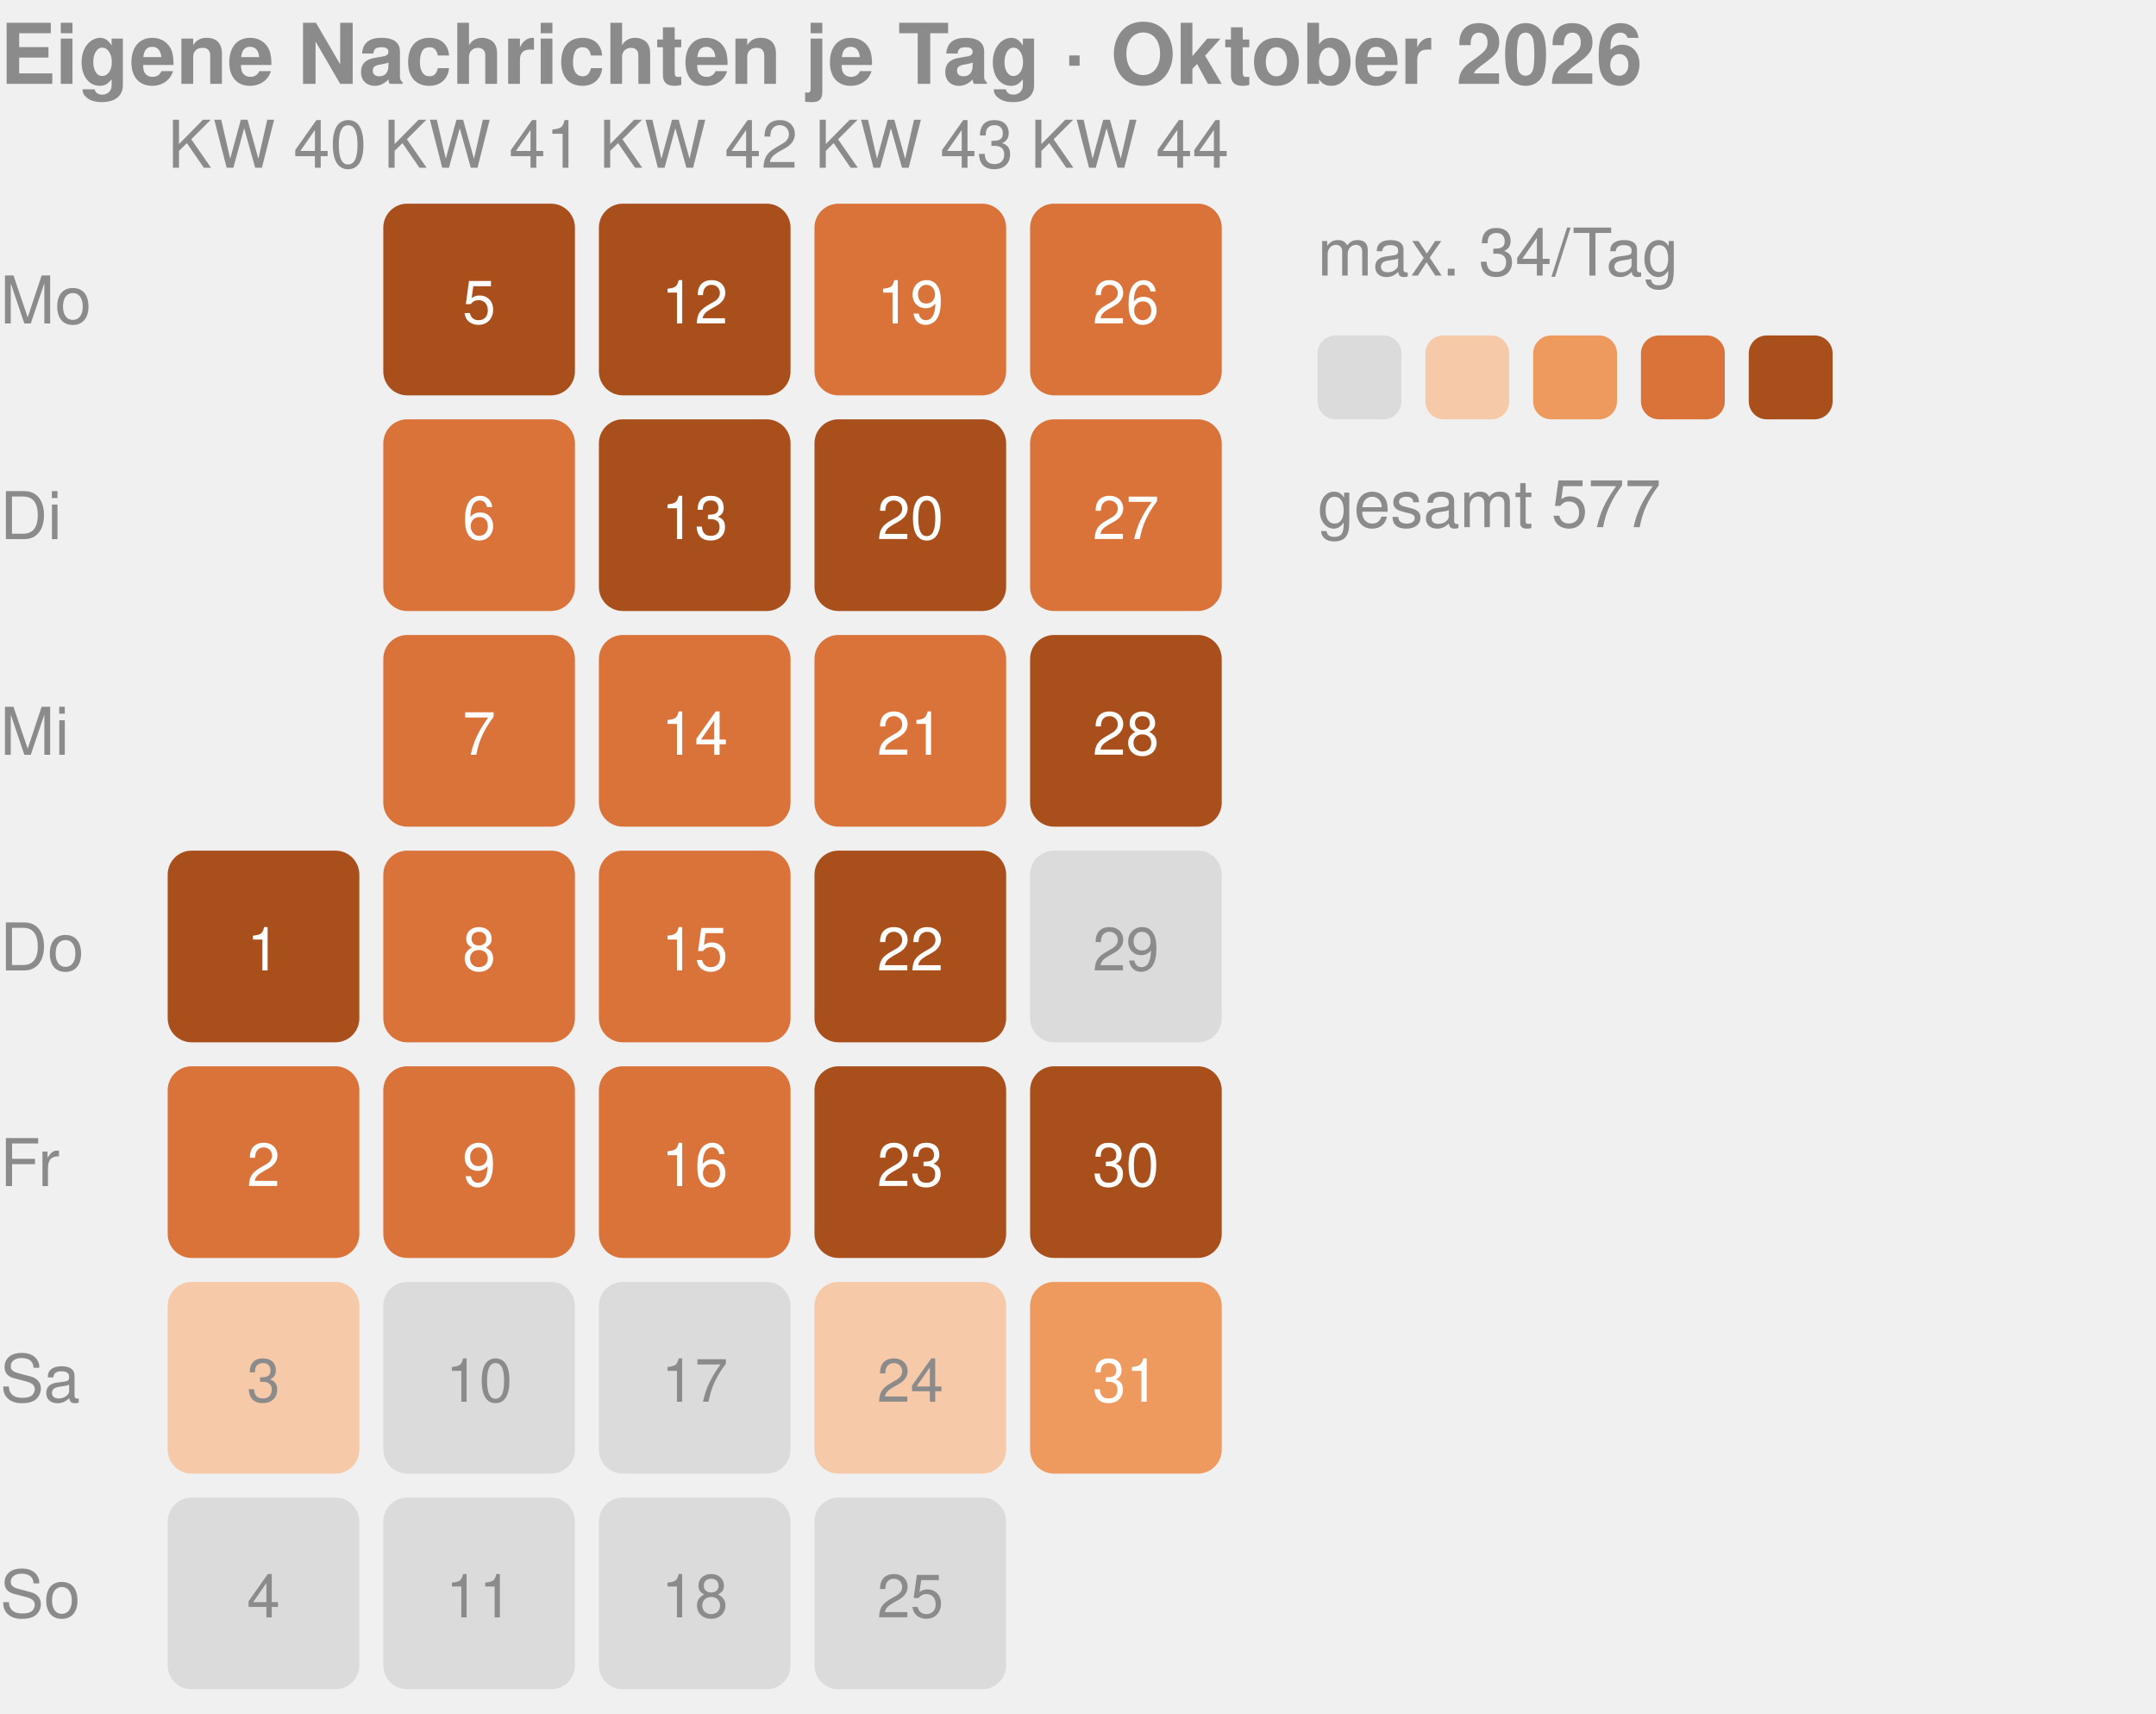
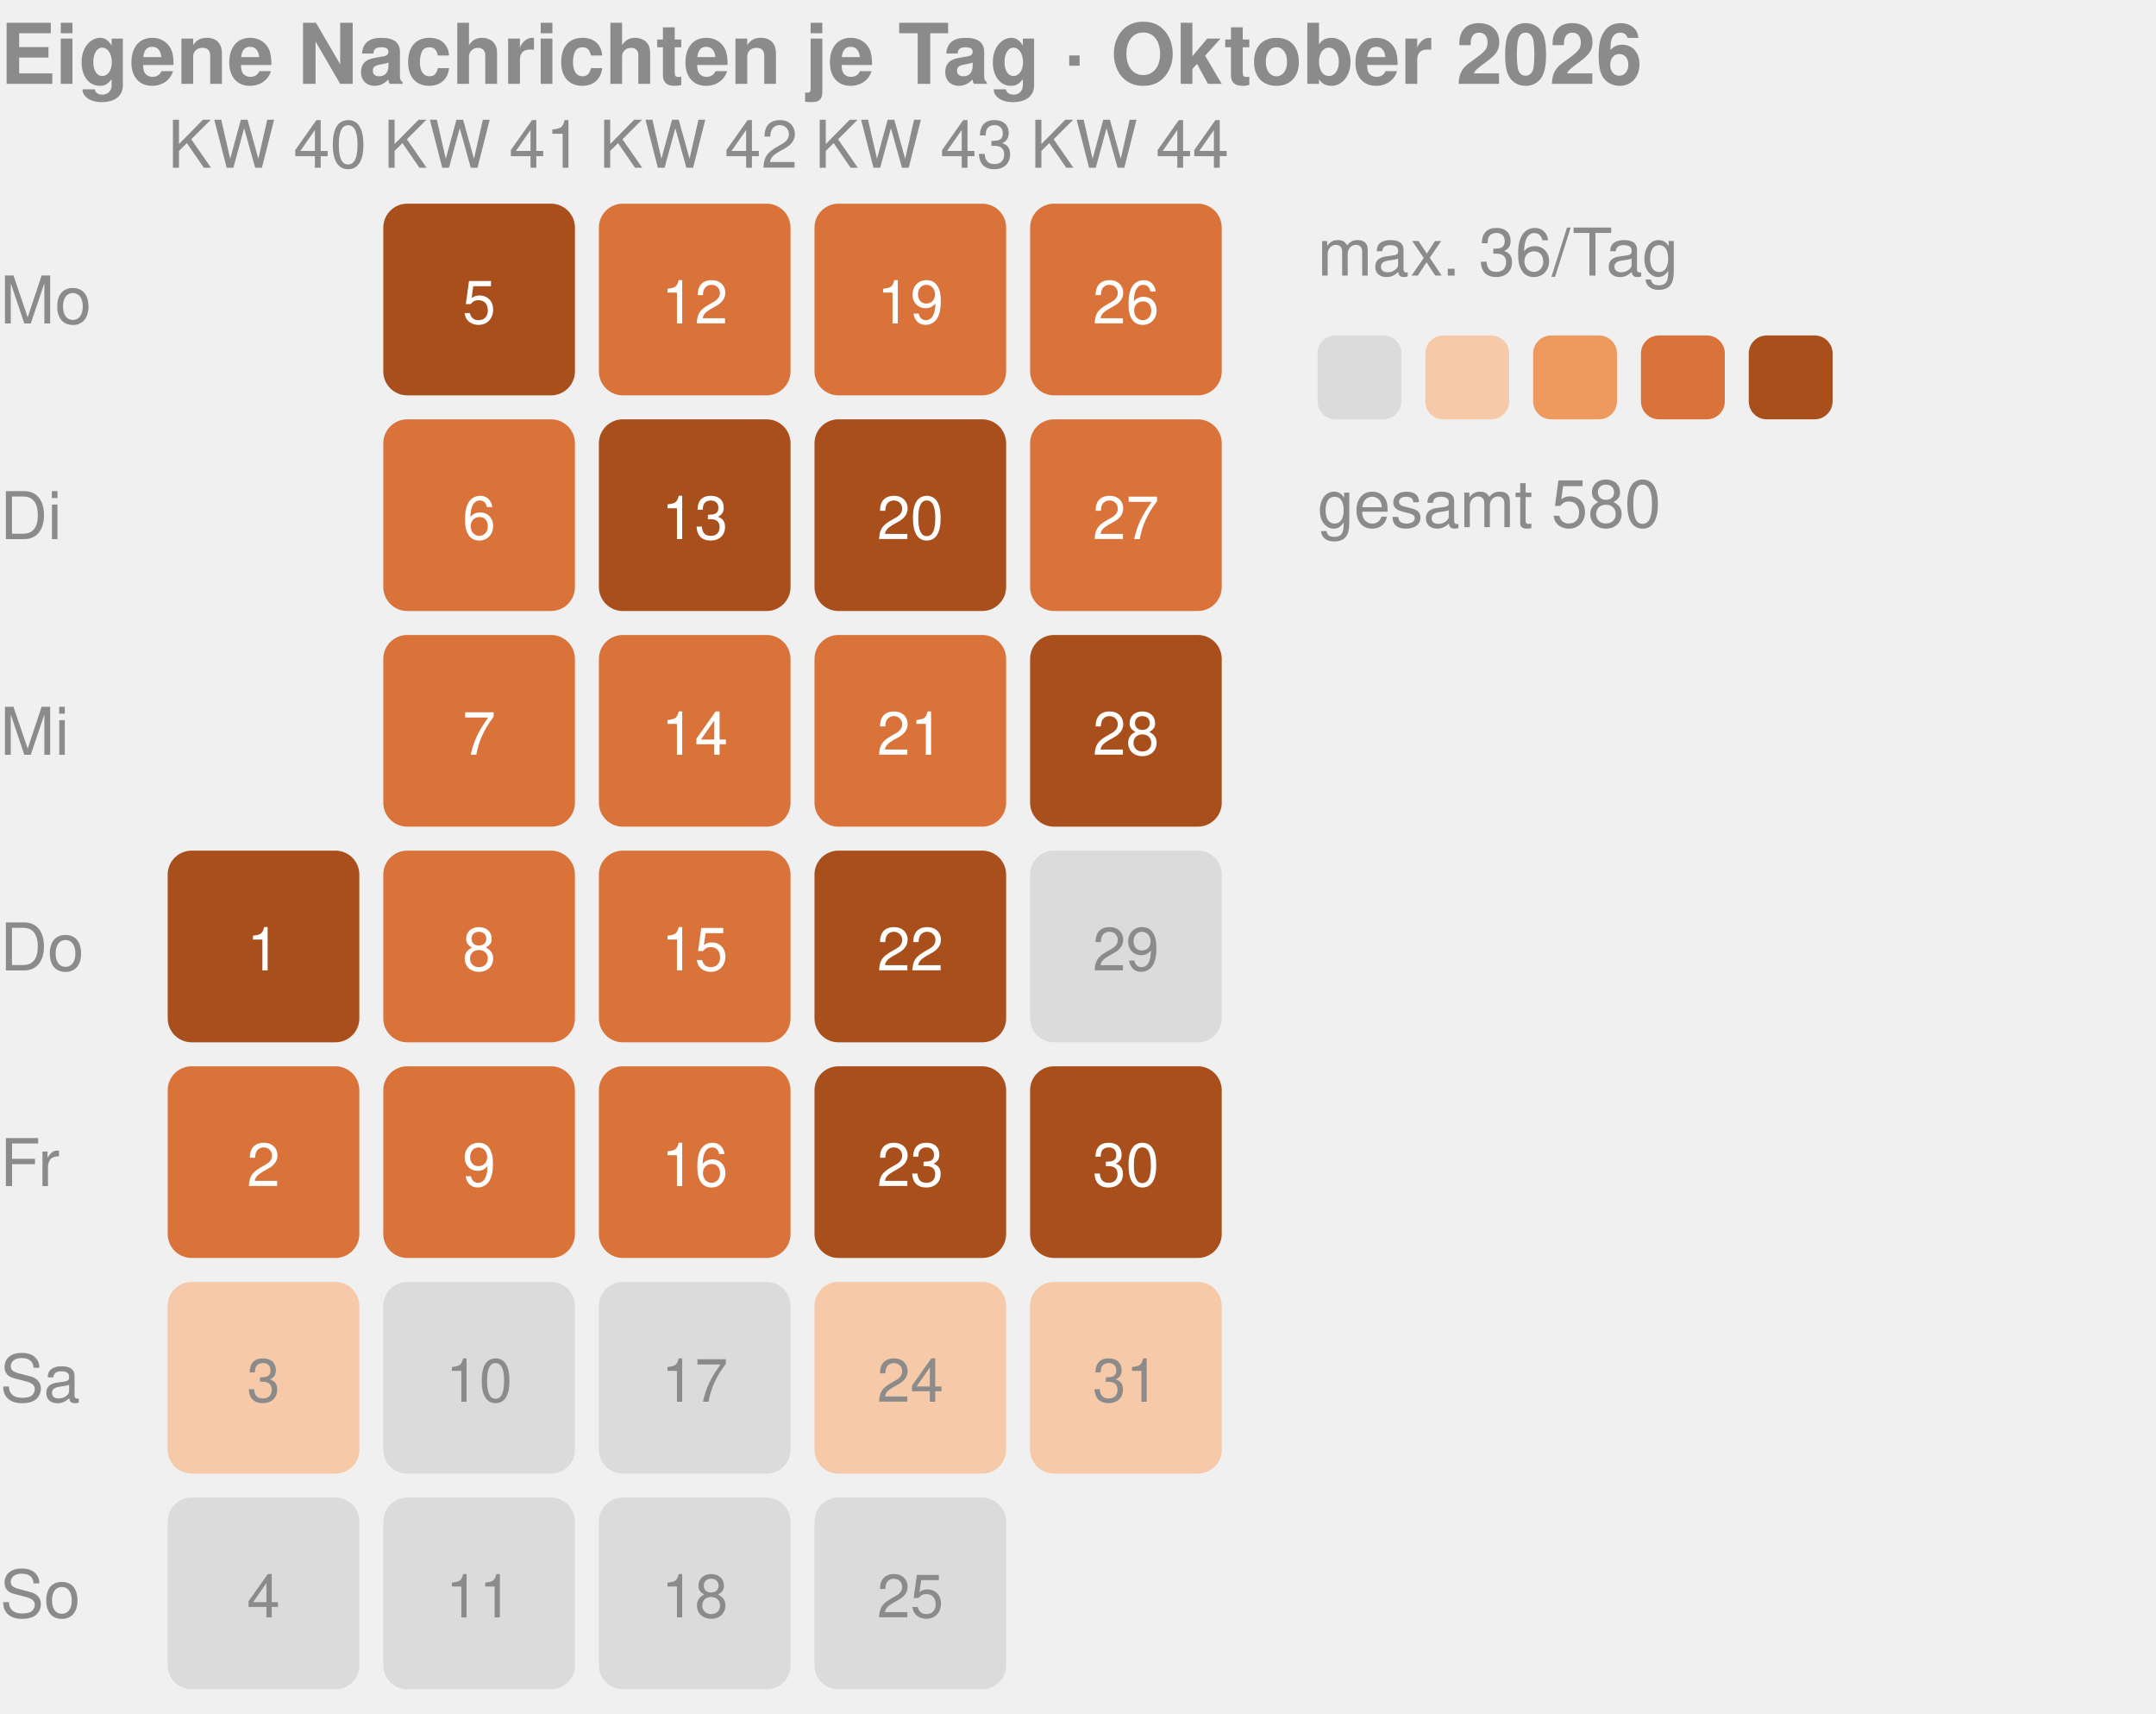
<svg xmlns="http://www.w3.org/2000/svg" width="360" height="286" viewBox="0 0 360 286" font-family="-apple-system, 'Segoe UI', Helvetica, Arial, sans-serif">
  <text x="0" y="14" font-size="14" font-weight="600" fill="#8b8b8b">Eigene Nachrichten je Tag · Oktober 2026</text>
  <text x="0" y="54" font-size="11" fill="#8b8b8b">Mo</text>
  <text x="0" y="90" font-size="11" fill="#8b8b8b">Di</text>
  <text x="0" y="126" font-size="11" fill="#8b8b8b">Mi</text>
  <text x="0" y="162" font-size="11" fill="#8b8b8b">Do</text>
  <text x="0" y="198" font-size="11" fill="#8b8b8b">Fr</text>
  <text x="0" y="234" font-size="11" fill="#8b8b8b">Sa</text>
  <text x="0" y="270" font-size="11" fill="#8b8b8b">So</text>
  <text x="28" y="28" font-size="11" fill="#8b8b8b">KW 40</text>
  <text x="64" y="28" font-size="11" fill="#8b8b8b">KW 41</text>
  <text x="100" y="28" font-size="11" fill="#8b8b8b">KW 42</text>
  <text x="136" y="28" font-size="11" fill="#8b8b8b">KW 43</text>
  <text x="172" y="28" font-size="11" fill="#8b8b8b">KW 44</text>
  <rect x="28" y="142" width="32" height="32" rx="4" fill="#a84f1c" />
  <text x="44" y="162" font-size="10" text-anchor="middle" fill="#ffffff">1</text>
  <rect x="28" y="178" width="32" height="32" rx="4" fill="#d9733a" />
  <text x="44" y="198" font-size="10" text-anchor="middle" fill="#ffffff">2</text>
  <rect x="28" y="214" width="32" height="32" rx="4" fill="#f6c9a8" />
  <text x="44" y="234" font-size="10" text-anchor="middle" fill="#8b8b8b">3</text>
  <rect x="28" y="250" width="32" height="32" rx="4" fill="#7f7f7f" fill-opacity="0.18" />
  <text x="44" y="270" font-size="10" text-anchor="middle" fill="#8b8b8b">4</text>
  <rect x="64" y="34" width="32" height="32" rx="4" fill="#a84f1c" />
  <text x="80" y="54" font-size="10" text-anchor="middle" fill="#ffffff">5</text>
  <rect x="64" y="70" width="32" height="32" rx="4" fill="#d9733a" />
  <text x="80" y="90" font-size="10" text-anchor="middle" fill="#ffffff">6</text>
  <rect x="64" y="106" width="32" height="32" rx="4" fill="#d9733a" />
  <text x="80" y="126" font-size="10" text-anchor="middle" fill="#ffffff">7</text>
  <rect x="64" y="142" width="32" height="32" rx="4" fill="#d9733a" />
  <text x="80" y="162" font-size="10" text-anchor="middle" fill="#ffffff">8</text>
  <rect x="64" y="178" width="32" height="32" rx="4" fill="#d9733a" />
  <text x="80" y="198" font-size="10" text-anchor="middle" fill="#ffffff">9</text>
  <rect x="64" y="214" width="32" height="32" rx="4" fill="#7f7f7f" fill-opacity="0.18" />
  <text x="80" y="234" font-size="10" text-anchor="middle" fill="#8b8b8b">10</text>
  <rect x="64" y="250" width="32" height="32" rx="4" fill="#7f7f7f" fill-opacity="0.18" />
  <text x="80" y="270" font-size="10" text-anchor="middle" fill="#8b8b8b">11</text>
-   <rect x="100" y="34" width="32" height="32" rx="4" fill="#a84f1c" />
+   <rect x="100" y="34" width="32" height="32" rx="4" fill="#d9733a" />
  <text x="116" y="54" font-size="10" text-anchor="middle" fill="#ffffff">12</text>
  <rect x="100" y="70" width="32" height="32" rx="4" fill="#a84f1c" />
  <text x="116" y="90" font-size="10" text-anchor="middle" fill="#ffffff">13</text>
  <rect x="100" y="106" width="32" height="32" rx="4" fill="#d9733a" />
  <text x="116" y="126" font-size="10" text-anchor="middle" fill="#ffffff">14</text>
  <rect x="100" y="142" width="32" height="32" rx="4" fill="#d9733a" />
  <text x="116" y="162" font-size="10" text-anchor="middle" fill="#ffffff">15</text>
  <rect x="100" y="178" width="32" height="32" rx="4" fill="#d9733a" />
  <text x="116" y="198" font-size="10" text-anchor="middle" fill="#ffffff">16</text>
  <rect x="100" y="214" width="32" height="32" rx="4" fill="#7f7f7f" fill-opacity="0.18" />
  <text x="116" y="234" font-size="10" text-anchor="middle" fill="#8b8b8b">17</text>
  <rect x="100" y="250" width="32" height="32" rx="4" fill="#7f7f7f" fill-opacity="0.18" />
  <text x="116" y="270" font-size="10" text-anchor="middle" fill="#8b8b8b">18</text>
  <rect x="136" y="34" width="32" height="32" rx="4" fill="#d9733a" />
  <text x="152" y="54" font-size="10" text-anchor="middle" fill="#ffffff">19</text>
  <rect x="136" y="70" width="32" height="32" rx="4" fill="#a84f1c" />
  <text x="152" y="90" font-size="10" text-anchor="middle" fill="#ffffff">20</text>
  <rect x="136" y="106" width="32" height="32" rx="4" fill="#d9733a" />
  <text x="152" y="126" font-size="10" text-anchor="middle" fill="#ffffff">21</text>
  <rect x="136" y="142" width="32" height="32" rx="4" fill="#a84f1c" />
  <text x="152" y="162" font-size="10" text-anchor="middle" fill="#ffffff">22</text>
  <rect x="136" y="178" width="32" height="32" rx="4" fill="#a84f1c" />
  <text x="152" y="198" font-size="10" text-anchor="middle" fill="#ffffff">23</text>
  <rect x="136" y="214" width="32" height="32" rx="4" fill="#f6c9a8" />
  <text x="152" y="234" font-size="10" text-anchor="middle" fill="#8b8b8b">24</text>
  <rect x="136" y="250" width="32" height="32" rx="4" fill="#7f7f7f" fill-opacity="0.18" />
  <text x="152" y="270" font-size="10" text-anchor="middle" fill="#8b8b8b">25</text>
  <rect x="172" y="34" width="32" height="32" rx="4" fill="#d9733a" />
  <text x="188" y="54" font-size="10" text-anchor="middle" fill="#ffffff">26</text>
  <rect x="172" y="70" width="32" height="32" rx="4" fill="#d9733a" />
  <text x="188" y="90" font-size="10" text-anchor="middle" fill="#ffffff">27</text>
  <rect x="172" y="106" width="32" height="32" rx="4" fill="#a84f1c" />
  <text x="188" y="126" font-size="10" text-anchor="middle" fill="#ffffff">28</text>
  <rect x="172" y="142" width="32" height="32" rx="4" fill="#7f7f7f" fill-opacity="0.18" />
  <text x="188" y="162" font-size="10" text-anchor="middle" fill="#8b8b8b">29</text>
  <rect x="172" y="178" width="32" height="32" rx="4" fill="#a84f1c" />
  <text x="188" y="198" font-size="10" text-anchor="middle" fill="#ffffff">30</text>
-   <rect x="172" y="214" width="32" height="32" rx="4" fill="#ee9a5f" />
-   <text x="188" y="234" font-size="10" text-anchor="middle" fill="#ffffff">31</text>
-   <text x="220" y="46" font-size="11" fill="#8b8b8b">max. 34/Tag</text>
+   <rect x="172" y="214" width="32" height="32" rx="4" fill="#f6c9a8" />
+   <text x="188" y="234" font-size="10" text-anchor="middle" fill="#8b8b8b">31</text>
+   <text x="220" y="46" font-size="11" fill="#8b8b8b">max. 36/Tag</text>
  <rect x="220" y="56" width="14" height="14" rx="3" fill="#7f7f7f" fill-opacity="0.18" />
  <rect x="238" y="56" width="14" height="14" rx="3" fill="#f6c9a8" />
  <rect x="256" y="56" width="14" height="14" rx="3" fill="#ee9a5f" />
  <rect x="274" y="56" width="14" height="14" rx="3" fill="#d9733a" />
  <rect x="292" y="56" width="14" height="14" rx="3" fill="#a84f1c" />
-   <text x="220" y="88" font-size="11" fill="#8b8b8b">gesamt 577</text>
+   <text x="220" y="88" font-size="11" fill="#8b8b8b">gesamt 580</text>
</svg>
